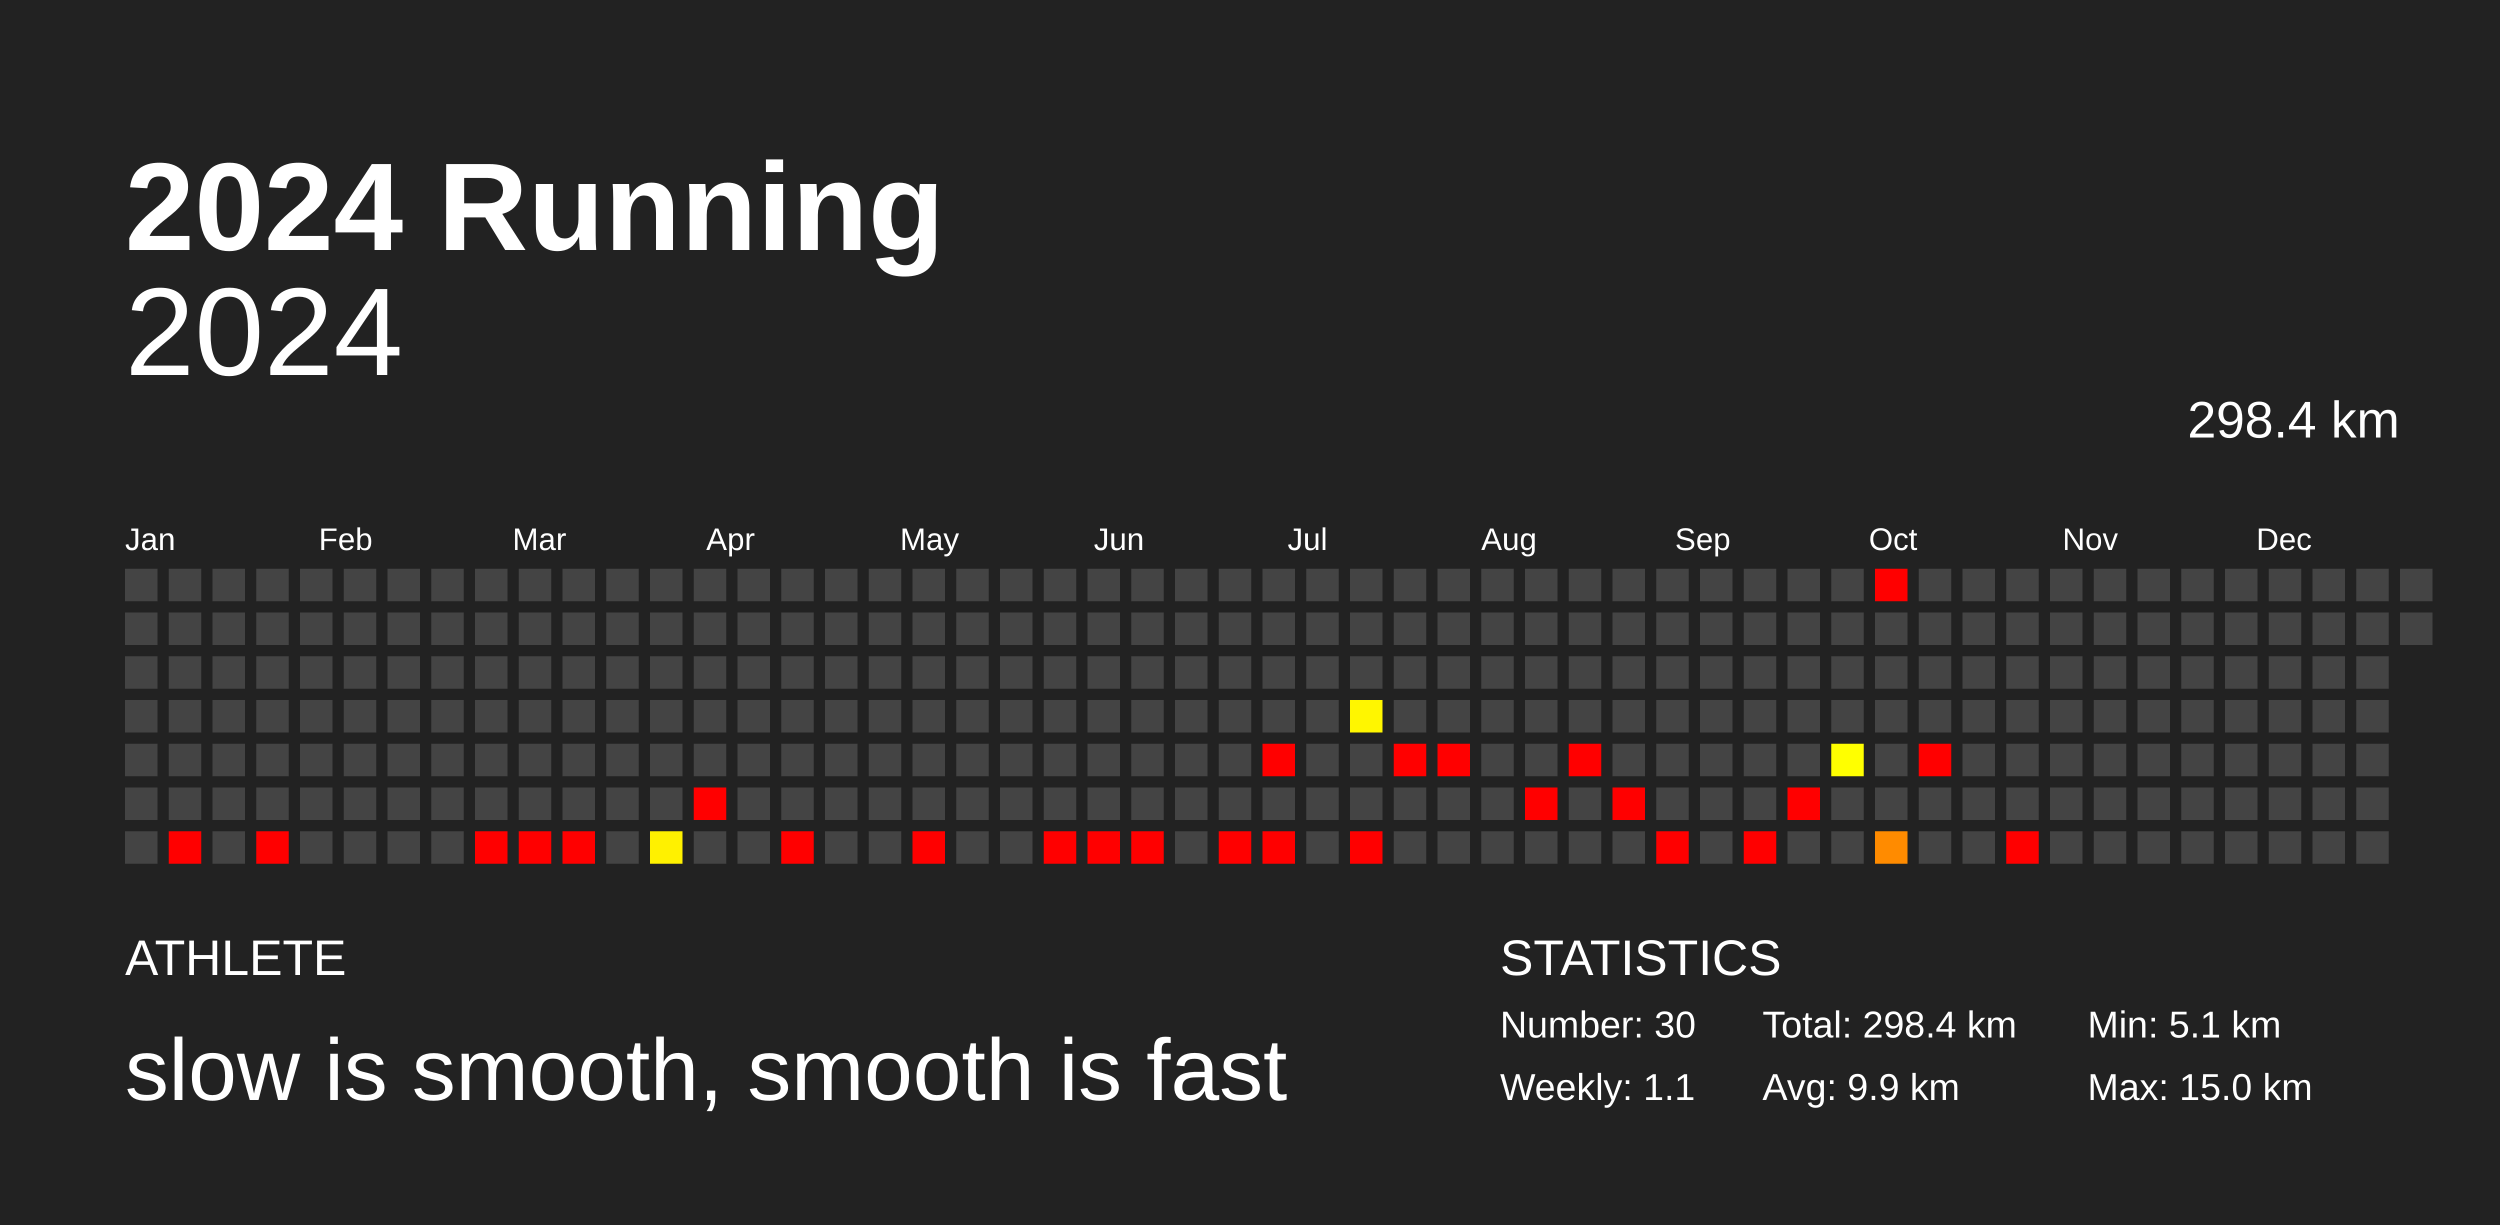
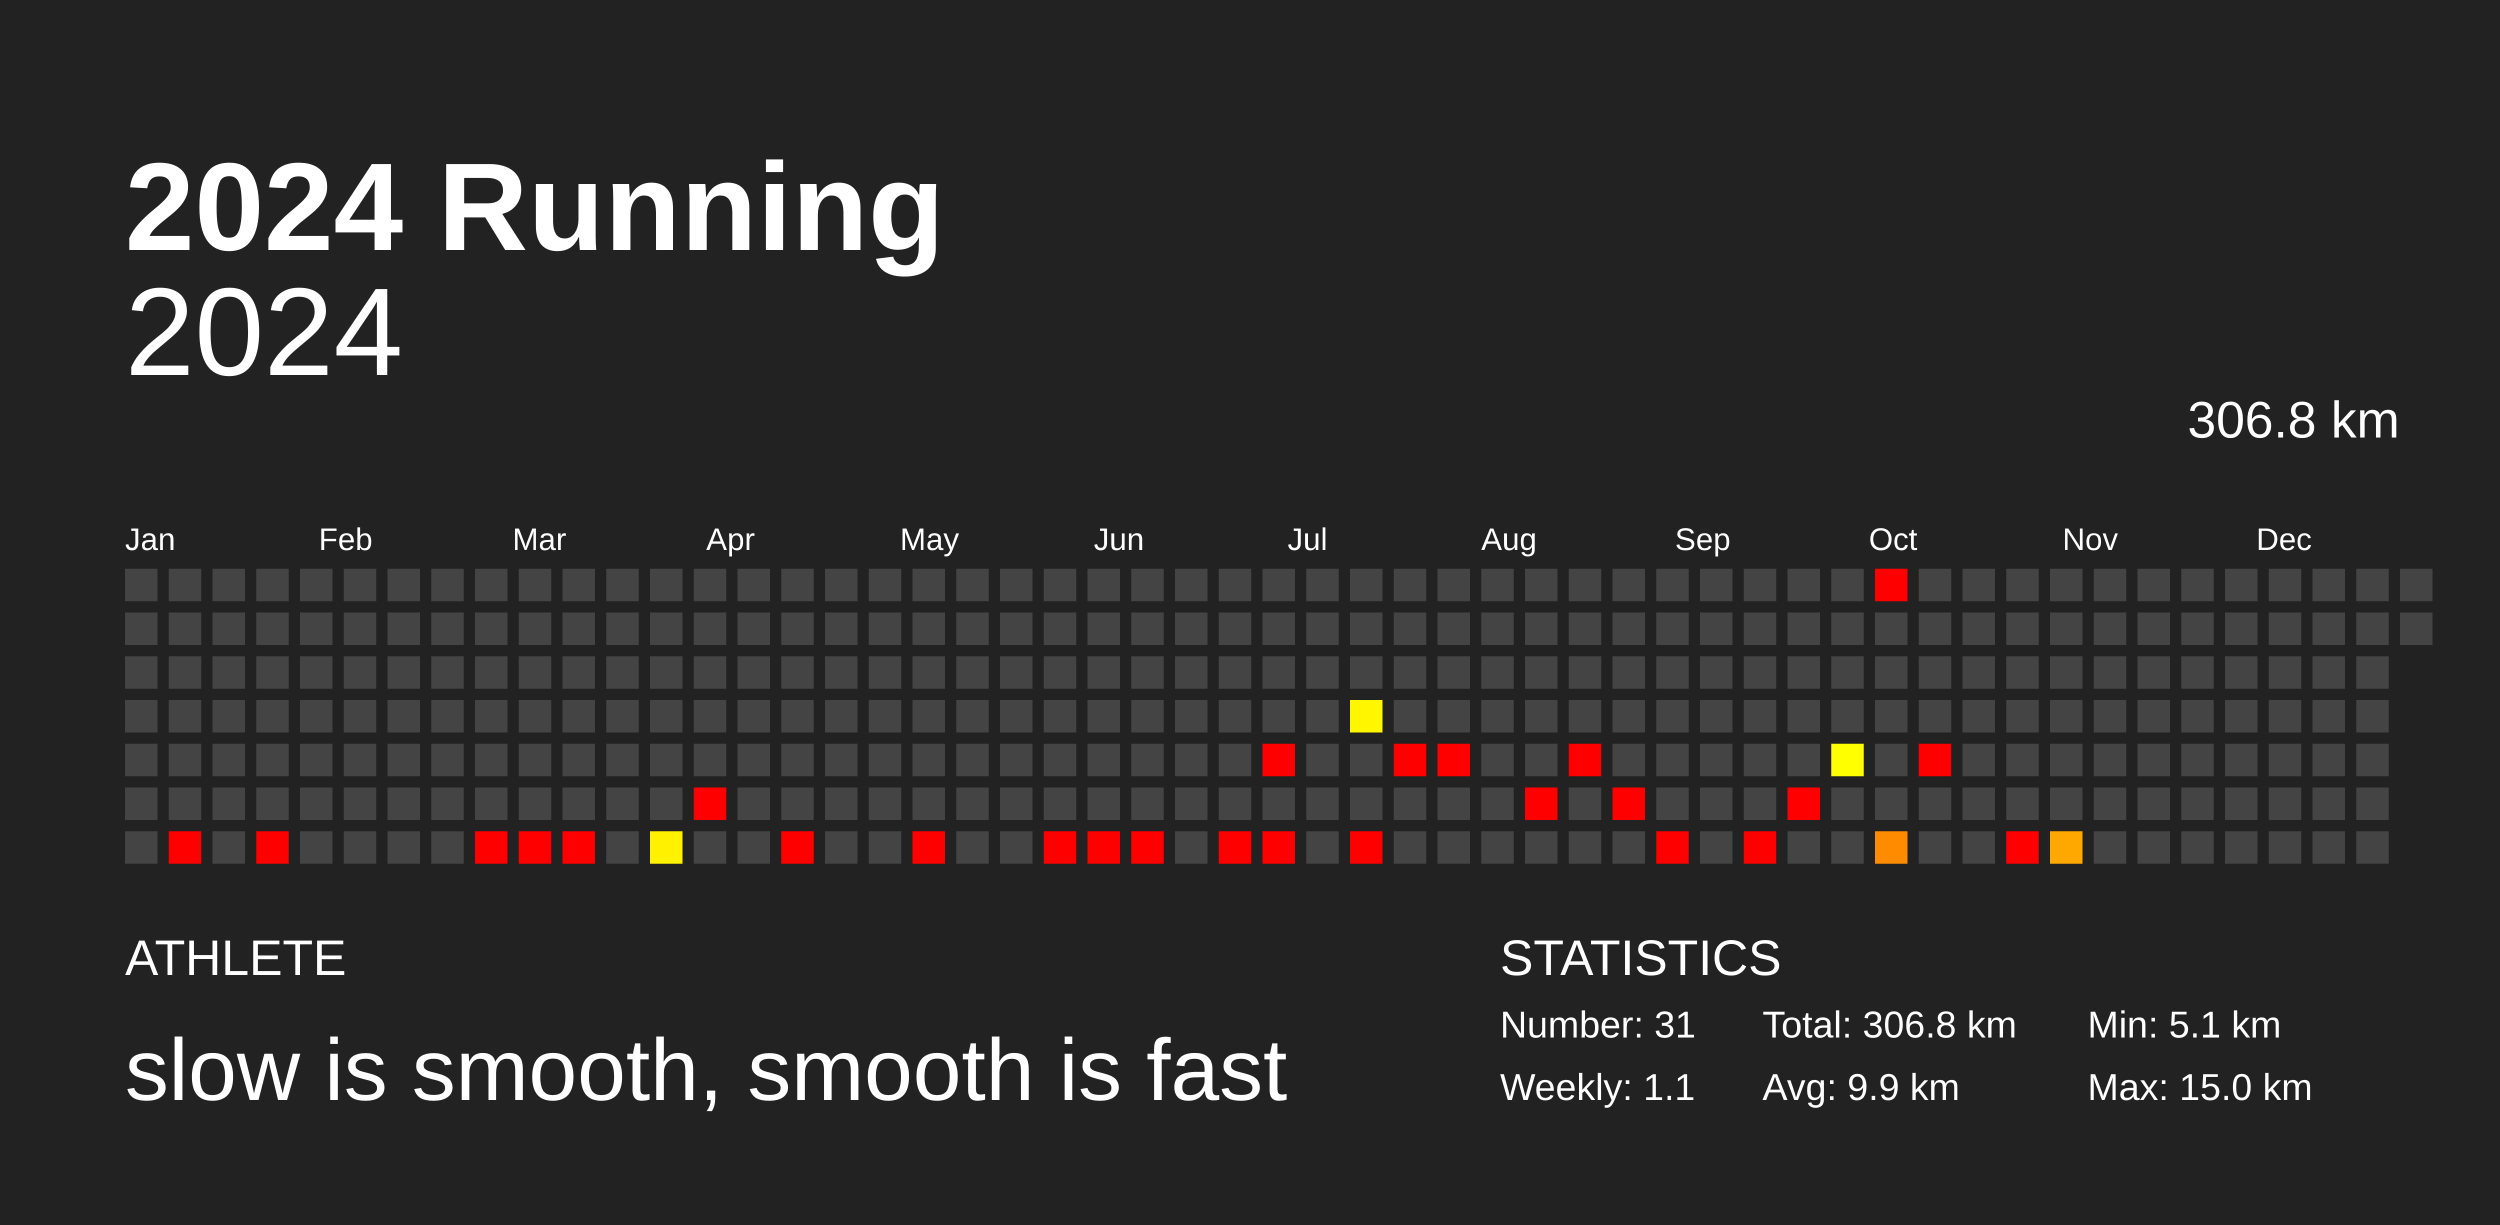
<svg xmlns="http://www.w3.org/2000/svg" baseProfile="full" height="98mm" version="1.1" viewBox="0,0,200,98" width="200mm">
  <defs />
  <rect fill="#222222" height="98" width="200" x="0" y="0" />
  <text fill="#FFFFFF" style="font-size:10px; font-family:Arial; font-weight:bold;" x="10" y="20">2024 Running</text>
  <text fill="#FFFFFF" style="font-size:4px; font-family:Arial" x="10" y="78">ATHLETE</text>
  <text fill="#FFFFFF" style="font-size:7px; font-family:Arial" x="10" y="88">slow is smooth, smooth is fast</text>
  <text fill="#FFFFFF" style="font-size:4px; font-family:Arial" x="120" y="78">STATISTICS</text>
-   <text fill="#FFFFFF" style="font-size:3px; font-family:Arial" x="120" y="83">Number: 30</text>
+   <text fill="#FFFFFF" style="font-size:3px; font-family:Arial" x="120" y="83">Number: 31</text>
  <text fill="#FFFFFF" style="font-size:3px; font-family:Arial" x="120" y="88">Weekly: 1.1</text>
-   <text fill="#FFFFFF" style="font-size:3px; font-family:Arial" x="141" y="83">Total: 298.4 km</text>
+   <text fill="#FFFFFF" style="font-size:3px; font-family:Arial" x="141" y="83">Total: 306.8 km</text>
  <text fill="#FFFFFF" style="font-size:3px; font-family:Arial" x="141" y="88">Avg: 9.9 km</text>
  <text fill="#FFFFFF" style="font-size:3px; font-family:Arial" x="167" y="83">Min: 5.1 km</text>
  <text fill="#FFFFFF" style="font-size:3px; font-family:Arial" x="167" y="88">Max: 15.0 km</text>
  <text alignment-baseline="hanging" fill="#FFFFFF" style="font-size:10.0px; font-family:Arial;" x="10" y="30">2024</text>
-   <text alignment-baseline="hanging" fill="#FFFFFF" style="font-size:4.125px; font-family:Arial;" x="175" y="35">298.4 km</text>
+   <text alignment-baseline="hanging" fill="#FFFFFF" style="font-size:4.125px; font-family:Arial;" x="175" y="35">306.8 km</text>
  <text fill="#FFFFFF" style="font-size:2.5px; font-family:Arial" x="10.0" y="44">Jan</text>
  <text fill="#FFFFFF" style="font-size:2.5px; font-family:Arial" x="25.5" y="44">Feb</text>
  <text fill="#FFFFFF" style="font-size:2.5px; font-family:Arial" x="41.0" y="44">Mar</text>
  <text fill="#FFFFFF" style="font-size:2.5px; font-family:Arial" x="56.5" y="44">Apr</text>
  <text fill="#FFFFFF" style="font-size:2.5px; font-family:Arial" x="72.0" y="44">May</text>
  <text fill="#FFFFFF" style="font-size:2.5px; font-family:Arial" x="87.5" y="44">Jun</text>
  <text fill="#FFFFFF" style="font-size:2.5px; font-family:Arial" x="103.0" y="44">Jul</text>
  <text fill="#FFFFFF" style="font-size:2.5px; font-family:Arial" x="118.5" y="44">Aug</text>
  <text fill="#FFFFFF" style="font-size:2.5px; font-family:Arial" x="134.0" y="44">Sep</text>
  <text fill="#FFFFFF" style="font-size:2.5px; font-family:Arial" x="149.5" y="44">Oct</text>
  <text fill="#FFFFFF" style="font-size:2.5px; font-family:Arial" x="165.0" y="44">Nov</text>
  <text fill="#FFFFFF" style="font-size:2.5px; font-family:Arial" x="180.5" y="44">Dec</text>
  <rect fill="#444444" height="2.6" width="2.6" x="10.0" y="45.5" />
  <rect fill="#444444" height="2.6" width="2.6" x="10.0" y="49.0" />
  <rect fill="#444444" height="2.6" width="2.6" x="10.0" y="52.5" />
  <rect fill="#444444" height="2.6" width="2.6" x="10.0" y="56.0" />
  <rect fill="#444444" height="2.6" width="2.6" x="10.0" y="59.5" />
  <rect fill="#444444" height="2.6" width="2.6" x="10.0" y="63.0" />
  <rect fill="#444444" height="2.6" width="2.6" x="10.0" y="66.5" />
  <rect fill="#444444" height="2.6" width="2.6" x="13.5" y="45.5" />
  <rect fill="#444444" height="2.6" width="2.6" x="13.5" y="49.0" />
  <rect fill="#444444" height="2.6" width="2.6" x="13.5" y="52.5" />
  <rect fill="#444444" height="2.6" width="2.6" x="13.5" y="56.0" />
  <rect fill="#444444" height="2.6" width="2.6" x="13.5" y="59.5" />
  <rect fill="#444444" height="2.6" width="2.6" x="13.5" y="63.0" />
  <rect fill="red" height="2.6" width="2.6" x="13.5" y="66.5" />
  <rect fill="#444444" height="2.6" width="2.6" x="17.0" y="45.5" />
  <rect fill="#444444" height="2.6" width="2.6" x="17.0" y="49.0" />
  <rect fill="#444444" height="2.6" width="2.6" x="17.0" y="52.5" />
  <rect fill="#444444" height="2.6" width="2.6" x="17.0" y="56.0" />
  <rect fill="#444444" height="2.6" width="2.6" x="17.0" y="59.5" />
  <rect fill="#444444" height="2.6" width="2.6" x="17.0" y="63.0" />
  <rect fill="#444444" height="2.6" width="2.6" x="17.0" y="66.5" />
  <rect fill="#444444" height="2.6" width="2.6" x="20.5" y="45.5" />
  <rect fill="#444444" height="2.6" width="2.6" x="20.5" y="49.0" />
  <rect fill="#444444" height="2.6" width="2.6" x="20.5" y="52.5" />
  <rect fill="#444444" height="2.6" width="2.6" x="20.5" y="56.0" />
  <rect fill="#444444" height="2.6" width="2.6" x="20.5" y="59.5" />
  <rect fill="#444444" height="2.6" width="2.6" x="20.5" y="63.0" />
  <rect fill="red" height="2.6" width="2.6" x="20.5" y="66.5" />
  <rect fill="#444444" height="2.6" width="2.6" x="24.0" y="45.5" />
  <rect fill="#444444" height="2.6" width="2.6" x="24.0" y="49.0" />
  <rect fill="#444444" height="2.6" width="2.6" x="24.0" y="52.5" />
  <rect fill="#444444" height="2.6" width="2.6" x="24.0" y="56.0" />
  <rect fill="#444444" height="2.6" width="2.6" x="24.0" y="59.5" />
  <rect fill="#444444" height="2.6" width="2.6" x="24.0" y="63.0" />
  <rect fill="#444444" height="2.6" width="2.6" x="24.0" y="66.5" />
  <rect fill="#444444" height="2.6" width="2.6" x="27.5" y="45.5" />
  <rect fill="#444444" height="2.6" width="2.6" x="27.5" y="49.0" />
  <rect fill="#444444" height="2.6" width="2.6" x="27.5" y="52.5" />
  <rect fill="#444444" height="2.6" width="2.6" x="27.5" y="56.0" />
  <rect fill="#444444" height="2.6" width="2.6" x="27.5" y="59.5" />
  <rect fill="#444444" height="2.6" width="2.6" x="27.5" y="63.0" />
  <rect fill="#444444" height="2.6" width="2.6" x="27.5" y="66.5" />
  <rect fill="#444444" height="2.6" width="2.6" x="31.0" y="45.5" />
  <rect fill="#444444" height="2.6" width="2.6" x="31.0" y="49.0" />
  <rect fill="#444444" height="2.6" width="2.6" x="31.0" y="52.5" />
  <rect fill="#444444" height="2.6" width="2.6" x="31.0" y="56.0" />
  <rect fill="#444444" height="2.6" width="2.6" x="31.0" y="59.5" />
  <rect fill="#444444" height="2.6" width="2.6" x="31.0" y="63.0" />
  <rect fill="#444444" height="2.6" width="2.6" x="31.0" y="66.5" />
  <rect fill="#444444" height="2.6" width="2.6" x="34.5" y="45.5" />
  <rect fill="#444444" height="2.6" width="2.6" x="34.5" y="49.0" />
  <rect fill="#444444" height="2.6" width="2.6" x="34.5" y="52.5" />
  <rect fill="#444444" height="2.6" width="2.6" x="34.5" y="56.0" />
  <rect fill="#444444" height="2.6" width="2.6" x="34.5" y="59.5" />
  <rect fill="#444444" height="2.6" width="2.6" x="34.5" y="63.0" />
  <rect fill="#444444" height="2.6" width="2.6" x="34.5" y="66.5" />
  <rect fill="#444444" height="2.6" width="2.6" x="38.0" y="45.5" />
  <rect fill="#444444" height="2.6" width="2.6" x="38.0" y="49.0" />
  <rect fill="#444444" height="2.6" width="2.6" x="38.0" y="52.5" />
  <rect fill="#444444" height="2.6" width="2.6" x="38.0" y="56.0" />
  <rect fill="#444444" height="2.6" width="2.6" x="38.0" y="59.5" />
  <rect fill="#444444" height="2.6" width="2.6" x="38.0" y="63.0" />
  <rect fill="red" height="2.6" width="2.6" x="38.0" y="66.5" />
  <rect fill="#444444" height="2.6" width="2.6" x="41.5" y="45.5" />
  <rect fill="#444444" height="2.6" width="2.6" x="41.5" y="49.0" />
  <rect fill="#444444" height="2.6" width="2.6" x="41.5" y="52.5" />
  <rect fill="#444444" height="2.6" width="2.6" x="41.5" y="56.0" />
  <rect fill="#444444" height="2.6" width="2.6" x="41.5" y="59.5" />
  <rect fill="#444444" height="2.6" width="2.6" x="41.5" y="63.0" />
  <rect fill="red" height="2.6" width="2.6" x="41.5" y="66.5" />
  <rect fill="#444444" height="2.6" width="2.6" x="45.0" y="45.5" />
  <rect fill="#444444" height="2.6" width="2.6" x="45.0" y="49.0" />
  <rect fill="#444444" height="2.6" width="2.6" x="45.0" y="52.5" />
  <rect fill="#444444" height="2.6" width="2.6" x="45.0" y="56.0" />
  <rect fill="#444444" height="2.6" width="2.6" x="45.0" y="59.5" />
  <rect fill="#444444" height="2.6" width="2.6" x="45.0" y="63.0" />
  <rect fill="red" height="2.6" width="2.6" x="45.0" y="66.5" />
  <rect fill="#444444" height="2.6" width="2.6" x="48.5" y="45.5" />
  <rect fill="#444444" height="2.6" width="2.6" x="48.5" y="49.0" />
  <rect fill="#444444" height="2.6" width="2.6" x="48.5" y="52.5" />
  <rect fill="#444444" height="2.6" width="2.6" x="48.5" y="56.0" />
  <rect fill="#444444" height="2.6" width="2.6" x="48.5" y="59.5" />
  <rect fill="#444444" height="2.6" width="2.6" x="48.5" y="63.0" />
  <rect fill="#444444" height="2.6" width="2.6" x="48.5" y="66.5" />
  <rect fill="#444444" height="2.6" width="2.6" x="52.0" y="45.5" />
  <rect fill="#444444" height="2.6" width="2.6" x="52.0" y="49.0" />
  <rect fill="#444444" height="2.6" width="2.6" x="52.0" y="52.5" />
  <rect fill="#444444" height="2.6" width="2.6" x="52.0" y="56.0" />
  <rect fill="#444444" height="2.6" width="2.6" x="52.0" y="59.5" />
  <rect fill="#444444" height="2.6" width="2.6" x="52.0" y="63.0" />
  <rect fill="#fff100" height="2.6" width="2.6" x="52.0" y="66.5" />
  <rect fill="#444444" height="2.6" width="2.6" x="55.5" y="45.5" />
  <rect fill="#444444" height="2.6" width="2.6" x="55.5" y="49.0" />
  <rect fill="#444444" height="2.6" width="2.6" x="55.5" y="52.5" />
  <rect fill="#444444" height="2.6" width="2.6" x="55.5" y="56.0" />
  <rect fill="#444444" height="2.6" width="2.6" x="55.5" y="59.5" />
  <rect fill="red" height="2.6" width="2.6" x="55.5" y="63.0" />
  <rect fill="#444444" height="2.6" width="2.6" x="55.5" y="66.5" />
  <rect fill="#444444" height="2.6" width="2.6" x="59.0" y="45.5" />
  <rect fill="#444444" height="2.6" width="2.6" x="59.0" y="49.0" />
  <rect fill="#444444" height="2.6" width="2.6" x="59.0" y="52.5" />
  <rect fill="#444444" height="2.6" width="2.6" x="59.0" y="56.0" />
  <rect fill="#444444" height="2.6" width="2.6" x="59.0" y="59.5" />
  <rect fill="#444444" height="2.6" width="2.6" x="59.0" y="63.0" />
  <rect fill="#444444" height="2.6" width="2.6" x="59.0" y="66.5" />
  <rect fill="#444444" height="2.6" width="2.6" x="62.5" y="45.5" />
  <rect fill="#444444" height="2.6" width="2.6" x="62.5" y="49.0" />
  <rect fill="#444444" height="2.6" width="2.6" x="62.5" y="52.5" />
  <rect fill="#444444" height="2.6" width="2.6" x="62.5" y="56.0" />
  <rect fill="#444444" height="2.6" width="2.6" x="62.5" y="59.5" />
  <rect fill="#444444" height="2.6" width="2.6" x="62.5" y="63.0" />
  <rect fill="red" height="2.6" width="2.6" x="62.5" y="66.5" />
  <rect fill="#444444" height="2.6" width="2.6" x="66.0" y="45.5" />
  <rect fill="#444444" height="2.6" width="2.6" x="66.0" y="49.0" />
  <rect fill="#444444" height="2.6" width="2.6" x="66.0" y="52.5" />
  <rect fill="#444444" height="2.6" width="2.6" x="66.0" y="56.0" />
  <rect fill="#444444" height="2.6" width="2.6" x="66.0" y="59.5" />
  <rect fill="#444444" height="2.6" width="2.6" x="66.0" y="63.0" />
  <rect fill="#444444" height="2.6" width="2.6" x="66.0" y="66.5" />
  <rect fill="#444444" height="2.6" width="2.6" x="69.5" y="45.5" />
  <rect fill="#444444" height="2.6" width="2.6" x="69.5" y="49.0" />
  <rect fill="#444444" height="2.6" width="2.6" x="69.5" y="52.5" />
  <rect fill="#444444" height="2.6" width="2.6" x="69.5" y="56.0" />
  <rect fill="#444444" height="2.6" width="2.6" x="69.5" y="59.5" />
  <rect fill="#444444" height="2.6" width="2.6" x="69.5" y="63.0" />
  <rect fill="#444444" height="2.6" width="2.6" x="69.5" y="66.5" />
  <rect fill="#444444" height="2.6" width="2.6" x="73.0" y="45.5" />
  <rect fill="#444444" height="2.6" width="2.6" x="73.0" y="49.0" />
  <rect fill="#444444" height="2.6" width="2.6" x="73.0" y="52.5" />
  <rect fill="#444444" height="2.6" width="2.6" x="73.0" y="56.0" />
  <rect fill="#444444" height="2.6" width="2.6" x="73.0" y="59.5" />
  <rect fill="#444444" height="2.6" width="2.6" x="73.0" y="63.0" />
  <rect fill="red" height="2.6" width="2.6" x="73.0" y="66.5" />
  <rect fill="#444444" height="2.6" width="2.6" x="76.5" y="45.5" />
  <rect fill="#444444" height="2.6" width="2.6" x="76.5" y="49.0" />
  <rect fill="#444444" height="2.6" width="2.6" x="76.5" y="52.5" />
  <rect fill="#444444" height="2.6" width="2.6" x="76.5" y="56.0" />
  <rect fill="#444444" height="2.6" width="2.6" x="76.5" y="59.5" />
  <rect fill="#444444" height="2.6" width="2.6" x="76.5" y="63.0" />
  <rect fill="#444444" height="2.6" width="2.6" x="76.5" y="66.5" />
  <rect fill="#444444" height="2.6" width="2.6" x="80.0" y="45.5" />
  <rect fill="#444444" height="2.6" width="2.6" x="80.0" y="49.0" />
  <rect fill="#444444" height="2.6" width="2.6" x="80.0" y="52.5" />
  <rect fill="#444444" height="2.6" width="2.6" x="80.0" y="56.0" />
  <rect fill="#444444" height="2.6" width="2.6" x="80.0" y="59.5" />
  <rect fill="#444444" height="2.6" width="2.6" x="80.0" y="63.0" />
  <rect fill="#444444" height="2.6" width="2.6" x="80.0" y="66.5" />
  <rect fill="#444444" height="2.6" width="2.6" x="83.5" y="45.5" />
  <rect fill="#444444" height="2.6" width="2.6" x="83.5" y="49.0" />
  <rect fill="#444444" height="2.6" width="2.6" x="83.5" y="52.5" />
  <rect fill="#444444" height="2.6" width="2.6" x="83.5" y="56.0" />
  <rect fill="#444444" height="2.6" width="2.6" x="83.5" y="59.5" />
  <rect fill="#444444" height="2.6" width="2.6" x="83.5" y="63.0" />
  <rect fill="red" height="2.6" width="2.6" x="83.5" y="66.5" />
  <rect fill="#444444" height="2.6" width="2.6" x="87.0" y="45.5" />
  <rect fill="#444444" height="2.6" width="2.6" x="87.0" y="49.0" />
  <rect fill="#444444" height="2.6" width="2.6" x="87.0" y="52.5" />
  <rect fill="#444444" height="2.6" width="2.6" x="87.0" y="56.0" />
  <rect fill="#444444" height="2.6" width="2.6" x="87.0" y="59.5" />
  <rect fill="#444444" height="2.6" width="2.6" x="87.0" y="63.0" />
  <rect fill="red" height="2.6" width="2.6" x="87.0" y="66.5" />
  <rect fill="#444444" height="2.6" width="2.6" x="90.5" y="45.5" />
  <rect fill="#444444" height="2.6" width="2.6" x="90.5" y="49.0" />
  <rect fill="#444444" height="2.6" width="2.6" x="90.5" y="52.5" />
  <rect fill="#444444" height="2.6" width="2.6" x="90.5" y="56.0" />
  <rect fill="#444444" height="2.6" width="2.6" x="90.5" y="59.5" />
  <rect fill="#444444" height="2.6" width="2.6" x="90.5" y="63.0" />
  <rect fill="red" height="2.6" width="2.6" x="90.5" y="66.5" />
  <rect fill="#444444" height="2.6" width="2.6" x="94.0" y="45.5" />
  <rect fill="#444444" height="2.6" width="2.6" x="94.0" y="49.0" />
  <rect fill="#444444" height="2.6" width="2.6" x="94.0" y="52.5" />
  <rect fill="#444444" height="2.6" width="2.6" x="94.0" y="56.0" />
  <rect fill="#444444" height="2.6" width="2.6" x="94.0" y="59.5" />
  <rect fill="#444444" height="2.6" width="2.6" x="94.0" y="63.0" />
  <rect fill="#444444" height="2.6" width="2.6" x="94.0" y="66.5" />
  <rect fill="#444444" height="2.6" width="2.6" x="97.5" y="45.5" />
  <rect fill="#444444" height="2.6" width="2.6" x="97.5" y="49.0" />
  <rect fill="#444444" height="2.6" width="2.6" x="97.5" y="52.5" />
  <rect fill="#444444" height="2.6" width="2.6" x="97.5" y="56.0" />
  <rect fill="#444444" height="2.6" width="2.6" x="97.5" y="59.5" />
  <rect fill="#444444" height="2.6" width="2.6" x="97.5" y="63.0" />
  <rect fill="red" height="2.6" width="2.6" x="97.5" y="66.5" />
  <rect fill="#444444" height="2.6" width="2.6" x="101.0" y="45.5" />
  <rect fill="#444444" height="2.6" width="2.6" x="101.0" y="49.0" />
  <rect fill="#444444" height="2.6" width="2.6" x="101.0" y="52.5" />
  <rect fill="#444444" height="2.6" width="2.6" x="101.0" y="56.0" />
  <rect fill="red" height="2.6" width="2.6" x="101.0" y="59.5" />
  <rect fill="#444444" height="2.6" width="2.6" x="101.0" y="63.0" />
  <rect fill="red" height="2.6" width="2.6" x="101.0" y="66.5" />
  <rect fill="#444444" height="2.6" width="2.6" x="104.5" y="45.5" />
  <rect fill="#444444" height="2.6" width="2.6" x="104.5" y="49.0" />
  <rect fill="#444444" height="2.6" width="2.6" x="104.5" y="52.5" />
  <rect fill="#444444" height="2.6" width="2.6" x="104.5" y="56.0" />
  <rect fill="#444444" height="2.6" width="2.6" x="104.5" y="59.5" />
  <rect fill="#444444" height="2.6" width="2.6" x="104.5" y="63.0" />
  <rect fill="#444444" height="2.6" width="2.6" x="104.5" y="66.5" />
  <rect fill="#444444" height="2.6" width="2.6" x="108.0" y="45.5" />
  <rect fill="#444444" height="2.6" width="2.6" x="108.0" y="49.0" />
  <rect fill="#444444" height="2.6" width="2.6" x="108.0" y="52.5" />
  <rect fill="#fff600" height="2.6" width="2.6" x="108.0" y="56.0" />
  <rect fill="#444444" height="2.6" width="2.6" x="108.0" y="59.5" />
  <rect fill="#444444" height="2.6" width="2.6" x="108.0" y="63.0" />
  <rect fill="red" height="2.6" width="2.6" x="108.0" y="66.5" />
  <rect fill="#444444" height="2.6" width="2.6" x="111.5" y="45.5" />
  <rect fill="#444444" height="2.6" width="2.6" x="111.5" y="49.0" />
  <rect fill="#444444" height="2.6" width="2.6" x="111.5" y="52.5" />
  <rect fill="#444444" height="2.6" width="2.6" x="111.5" y="56.0" />
  <rect fill="red" height="2.6" width="2.6" x="111.5" y="59.5" />
  <rect fill="#444444" height="2.6" width="2.6" x="111.5" y="63.0" />
  <rect fill="#444444" height="2.6" width="2.6" x="111.5" y="66.5" />
  <rect fill="#444444" height="2.6" width="2.6" x="115.0" y="45.5" />
  <rect fill="#444444" height="2.6" width="2.6" x="115.0" y="49.0" />
  <rect fill="#444444" height="2.6" width="2.6" x="115.0" y="52.5" />
  <rect fill="#444444" height="2.6" width="2.6" x="115.0" y="56.0" />
  <rect fill="red" height="2.6" width="2.6" x="115.0" y="59.5" />
  <rect fill="#444444" height="2.6" width="2.6" x="115.0" y="63.0" />
  <rect fill="#444444" height="2.6" width="2.6" x="115.0" y="66.5" />
  <rect fill="#444444" height="2.6" width="2.6" x="118.5" y="45.5" />
  <rect fill="#444444" height="2.6" width="2.6" x="118.5" y="49.0" />
  <rect fill="#444444" height="2.6" width="2.6" x="118.5" y="52.5" />
  <rect fill="#444444" height="2.6" width="2.6" x="118.5" y="56.0" />
  <rect fill="#444444" height="2.6" width="2.6" x="118.5" y="59.5" />
  <rect fill="#444444" height="2.6" width="2.6" x="118.5" y="63.0" />
  <rect fill="#444444" height="2.6" width="2.6" x="118.5" y="66.5" />
  <rect fill="#444444" height="2.6" width="2.6" x="122.0" y="45.5" />
  <rect fill="#444444" height="2.6" width="2.6" x="122.0" y="49.0" />
  <rect fill="#444444" height="2.6" width="2.6" x="122.0" y="52.5" />
  <rect fill="#444444" height="2.6" width="2.6" x="122.0" y="56.0" />
  <rect fill="#444444" height="2.6" width="2.6" x="122.0" y="59.5" />
  <rect fill="red" height="2.6" width="2.6" x="122.0" y="63.0" />
  <rect fill="#444444" height="2.6" width="2.6" x="122.0" y="66.5" />
  <rect fill="#444444" height="2.6" width="2.6" x="125.5" y="45.5" />
  <rect fill="#444444" height="2.6" width="2.6" x="125.5" y="49.0" />
  <rect fill="#444444" height="2.6" width="2.6" x="125.5" y="52.5" />
  <rect fill="#444444" height="2.6" width="2.6" x="125.5" y="56.0" />
  <rect fill="red" height="2.6" width="2.6" x="125.5" y="59.5" />
  <rect fill="#444444" height="2.6" width="2.6" x="125.5" y="63.0" />
  <rect fill="#444444" height="2.6" width="2.6" x="125.5" y="66.5" />
  <rect fill="#444444" height="2.6" width="2.6" x="129.0" y="45.5" />
  <rect fill="#444444" height="2.6" width="2.6" x="129.0" y="49.0" />
  <rect fill="#444444" height="2.6" width="2.6" x="129.0" y="52.5" />
  <rect fill="#444444" height="2.6" width="2.6" x="129.0" y="56.0" />
  <rect fill="#444444" height="2.6" width="2.6" x="129.0" y="59.5" />
  <rect fill="red" height="2.6" width="2.6" x="129.0" y="63.0" />
  <rect fill="#444444" height="2.6" width="2.6" x="129.0" y="66.5" />
  <rect fill="#444444" height="2.6" width="2.6" x="132.5" y="45.5" />
  <rect fill="#444444" height="2.6" width="2.6" x="132.5" y="49.0" />
  <rect fill="#444444" height="2.6" width="2.6" x="132.5" y="52.5" />
  <rect fill="#444444" height="2.6" width="2.6" x="132.5" y="56.0" />
  <rect fill="#444444" height="2.6" width="2.6" x="132.5" y="59.5" />
  <rect fill="#444444" height="2.6" width="2.6" x="132.5" y="63.0" />
  <rect fill="red" height="2.6" width="2.6" x="132.5" y="66.5" />
  <rect fill="#444444" height="2.6" width="2.6" x="136.0" y="45.5" />
  <rect fill="#444444" height="2.6" width="2.6" x="136.0" y="49.0" />
  <rect fill="#444444" height="2.6" width="2.6" x="136.0" y="52.5" />
  <rect fill="#444444" height="2.6" width="2.6" x="136.0" y="56.0" />
  <rect fill="#444444" height="2.6" width="2.6" x="136.0" y="59.5" />
  <rect fill="#444444" height="2.6" width="2.6" x="136.0" y="63.0" />
  <rect fill="#444444" height="2.6" width="2.6" x="136.0" y="66.5" />
  <rect fill="#444444" height="2.6" width="2.6" x="139.5" y="45.5" />
  <rect fill="#444444" height="2.6" width="2.6" x="139.5" y="49.0" />
  <rect fill="#444444" height="2.6" width="2.6" x="139.5" y="52.5" />
  <rect fill="#444444" height="2.6" width="2.6" x="139.5" y="56.0" />
  <rect fill="#444444" height="2.6" width="2.6" x="139.5" y="59.5" />
  <rect fill="#444444" height="2.6" width="2.6" x="139.5" y="63.0" />
  <rect fill="red" height="2.6" width="2.6" x="139.5" y="66.5" />
  <rect fill="#444444" height="2.6" width="2.6" x="143.0" y="45.5" />
  <rect fill="#444444" height="2.6" width="2.6" x="143.0" y="49.0" />
  <rect fill="#444444" height="2.6" width="2.6" x="143.0" y="52.5" />
  <rect fill="#444444" height="2.6" width="2.6" x="143.0" y="56.0" />
  <rect fill="#444444" height="2.6" width="2.6" x="143.0" y="59.5" />
  <rect fill="red" height="2.6" width="2.6" x="143.0" y="63.0" />
  <rect fill="#444444" height="2.6" width="2.6" x="143.0" y="66.5" />
  <rect fill="#444444" height="2.6" width="2.6" x="146.5" y="45.5" />
  <rect fill="#444444" height="2.6" width="2.6" x="146.5" y="49.0" />
  <rect fill="#444444" height="2.6" width="2.6" x="146.5" y="52.5" />
  <rect fill="#444444" height="2.6" width="2.6" x="146.5" y="56.0" />
  <rect fill="#ffff00" height="2.6" width="2.6" x="146.5" y="59.5" />
  <rect fill="#444444" height="2.6" width="2.6" x="146.5" y="63.0" />
  <rect fill="#444444" height="2.6" width="2.6" x="146.5" y="66.5" />
  <rect fill="red" height="2.6" width="2.6" x="150.0" y="45.5" />
  <rect fill="#444444" height="2.6" width="2.6" x="150.0" y="49.0" />
  <rect fill="#444444" height="2.6" width="2.6" x="150.0" y="52.5" />
  <rect fill="#444444" height="2.6" width="2.6" x="150.0" y="56.0" />
  <rect fill="#444444" height="2.6" width="2.6" x="150.0" y="59.5" />
  <rect fill="#444444" height="2.6" width="2.6" x="150.0" y="63.0" />
  <rect fill="#ff8b00" height="2.6" width="2.6" x="150.0" y="66.5" />
  <rect fill="#444444" height="2.6" width="2.6" x="153.5" y="45.5" />
  <rect fill="#444444" height="2.6" width="2.6" x="153.5" y="49.0" />
  <rect fill="#444444" height="2.6" width="2.6" x="153.5" y="52.5" />
  <rect fill="#444444" height="2.6" width="2.6" x="153.5" y="56.0" />
  <rect fill="red" height="2.6" width="2.6" x="153.5" y="59.5" />
  <rect fill="#444444" height="2.6" width="2.6" x="153.5" y="63.0" />
  <rect fill="#444444" height="2.6" width="2.6" x="153.5" y="66.5" />
  <rect fill="#444444" height="2.6" width="2.6" x="157.0" y="45.5" />
  <rect fill="#444444" height="2.6" width="2.6" x="157.0" y="49.0" />
  <rect fill="#444444" height="2.6" width="2.6" x="157.0" y="52.5" />
  <rect fill="#444444" height="2.6" width="2.6" x="157.0" y="56.0" />
  <rect fill="#444444" height="2.6" width="2.6" x="157.0" y="59.5" />
  <rect fill="#444444" height="2.6" width="2.6" x="157.0" y="63.0" />
  <rect fill="#444444" height="2.6" width="2.6" x="157.0" y="66.5" />
  <rect fill="#444444" height="2.6" width="2.6" x="160.5" y="45.5" />
  <rect fill="#444444" height="2.6" width="2.6" x="160.5" y="49.0" />
  <rect fill="#444444" height="2.6" width="2.6" x="160.5" y="52.5" />
  <rect fill="#444444" height="2.6" width="2.6" x="160.5" y="56.0" />
  <rect fill="#444444" height="2.6" width="2.6" x="160.5" y="59.5" />
  <rect fill="#444444" height="2.6" width="2.6" x="160.5" y="63.0" />
  <rect fill="red" height="2.6" width="2.6" x="160.5" y="66.5" />
  <rect fill="#444444" height="2.6" width="2.6" x="164.0" y="45.5" />
  <rect fill="#444444" height="2.6" width="2.6" x="164.0" y="49.0" />
  <rect fill="#444444" height="2.6" width="2.6" x="164.0" y="52.5" />
  <rect fill="#444444" height="2.6" width="2.6" x="164.0" y="56.0" />
  <rect fill="#444444" height="2.6" width="2.6" x="164.0" y="59.5" />
  <rect fill="#444444" height="2.6" width="2.6" x="164.0" y="63.0" />
-   <rect fill="#444444" height="2.6" width="2.6" x="164.0" y="66.5" />
+   <rect fill="#ffa900" height="2.6" width="2.6" x="164.0" y="66.5" />
  <rect fill="#444444" height="2.6" width="2.6" x="167.5" y="45.5" />
  <rect fill="#444444" height="2.6" width="2.6" x="167.5" y="49.0" />
  <rect fill="#444444" height="2.6" width="2.6" x="167.5" y="52.5" />
  <rect fill="#444444" height="2.6" width="2.6" x="167.5" y="56.0" />
  <rect fill="#444444" height="2.6" width="2.6" x="167.5" y="59.5" />
  <rect fill="#444444" height="2.6" width="2.6" x="167.5" y="63.0" />
  <rect fill="#444444" height="2.6" width="2.6" x="167.5" y="66.5" />
  <rect fill="#444444" height="2.6" width="2.6" x="171.0" y="45.5" />
  <rect fill="#444444" height="2.6" width="2.6" x="171.0" y="49.0" />
  <rect fill="#444444" height="2.6" width="2.6" x="171.0" y="52.5" />
  <rect fill="#444444" height="2.6" width="2.6" x="171.0" y="56.0" />
  <rect fill="#444444" height="2.6" width="2.6" x="171.0" y="59.5" />
  <rect fill="#444444" height="2.6" width="2.6" x="171.0" y="63.0" />
  <rect fill="#444444" height="2.6" width="2.6" x="171.0" y="66.5" />
  <rect fill="#444444" height="2.6" width="2.6" x="174.5" y="45.5" />
  <rect fill="#444444" height="2.6" width="2.6" x="174.5" y="49.0" />
  <rect fill="#444444" height="2.6" width="2.6" x="174.5" y="52.5" />
  <rect fill="#444444" height="2.6" width="2.6" x="174.5" y="56.0" />
  <rect fill="#444444" height="2.6" width="2.6" x="174.5" y="59.5" />
  <rect fill="#444444" height="2.6" width="2.6" x="174.5" y="63.0" />
  <rect fill="#444444" height="2.6" width="2.6" x="174.5" y="66.5" />
  <rect fill="#444444" height="2.6" width="2.6" x="178.0" y="45.5" />
  <rect fill="#444444" height="2.6" width="2.6" x="178.0" y="49.0" />
  <rect fill="#444444" height="2.6" width="2.6" x="178.0" y="52.5" />
  <rect fill="#444444" height="2.6" width="2.6" x="178.0" y="56.0" />
  <rect fill="#444444" height="2.6" width="2.6" x="178.0" y="59.5" />
  <rect fill="#444444" height="2.6" width="2.6" x="178.0" y="63.0" />
  <rect fill="#444444" height="2.6" width="2.6" x="178.0" y="66.5" />
  <rect fill="#444444" height="2.6" width="2.6" x="181.5" y="45.5" />
  <rect fill="#444444" height="2.6" width="2.6" x="181.5" y="49.0" />
  <rect fill="#444444" height="2.6" width="2.6" x="181.5" y="52.5" />
  <rect fill="#444444" height="2.6" width="2.6" x="181.5" y="56.0" />
  <rect fill="#444444" height="2.6" width="2.6" x="181.5" y="59.5" />
  <rect fill="#444444" height="2.6" width="2.6" x="181.5" y="63.0" />
  <rect fill="#444444" height="2.6" width="2.6" x="181.5" y="66.5" />
  <rect fill="#444444" height="2.6" width="2.6" x="185.0" y="45.5" />
  <rect fill="#444444" height="2.6" width="2.6" x="185.0" y="49.0" />
  <rect fill="#444444" height="2.6" width="2.6" x="185.0" y="52.5" />
  <rect fill="#444444" height="2.6" width="2.6" x="185.0" y="56.0" />
  <rect fill="#444444" height="2.6" width="2.6" x="185.0" y="59.5" />
  <rect fill="#444444" height="2.6" width="2.6" x="185.0" y="63.0" />
  <rect fill="#444444" height="2.6" width="2.6" x="185.0" y="66.5" />
  <rect fill="#444444" height="2.6" width="2.6" x="188.5" y="45.5" />
  <rect fill="#444444" height="2.6" width="2.6" x="188.5" y="49.0" />
  <rect fill="#444444" height="2.6" width="2.6" x="188.5" y="52.5" />
  <rect fill="#444444" height="2.6" width="2.6" x="188.5" y="56.0" />
  <rect fill="#444444" height="2.6" width="2.6" x="188.5" y="59.5" />
  <rect fill="#444444" height="2.6" width="2.6" x="188.5" y="63.0" />
  <rect fill="#444444" height="2.6" width="2.6" x="188.5" y="66.5" />
  <rect fill="#444444" height="2.6" width="2.6" x="192.0" y="45.5" />
  <rect fill="#444444" height="2.6" width="2.6" x="192.0" y="49.0" />
</svg>
